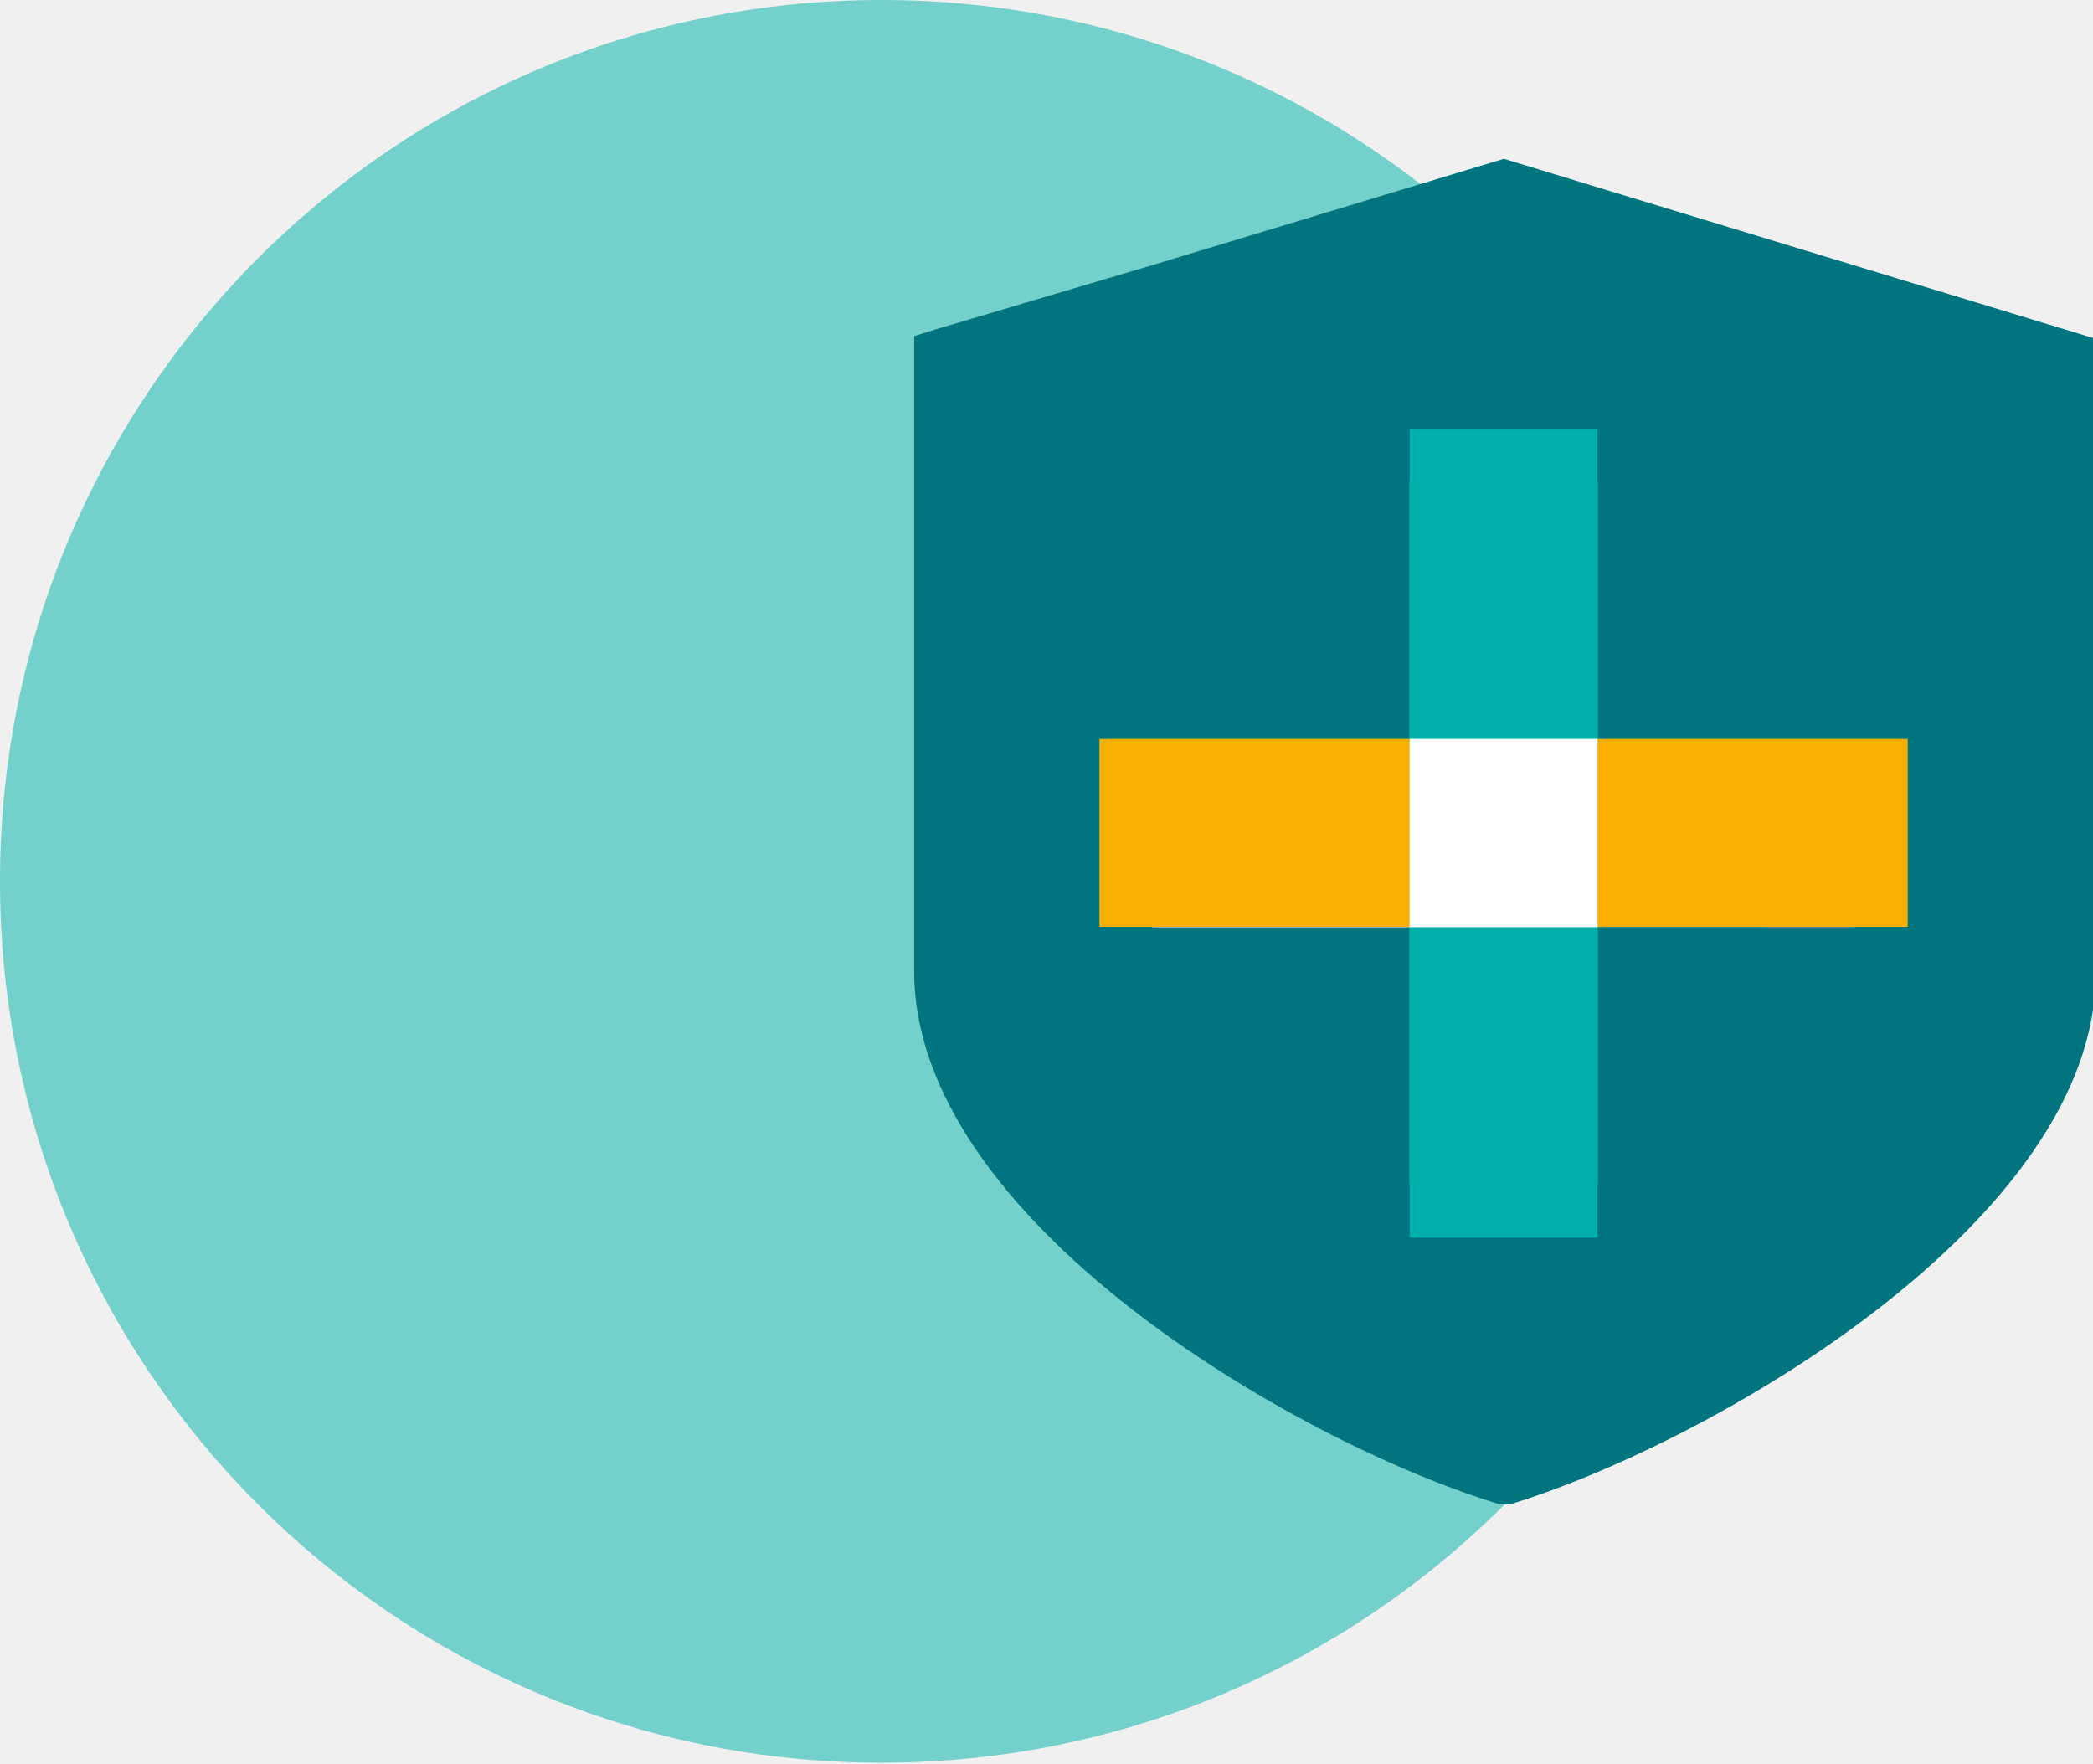
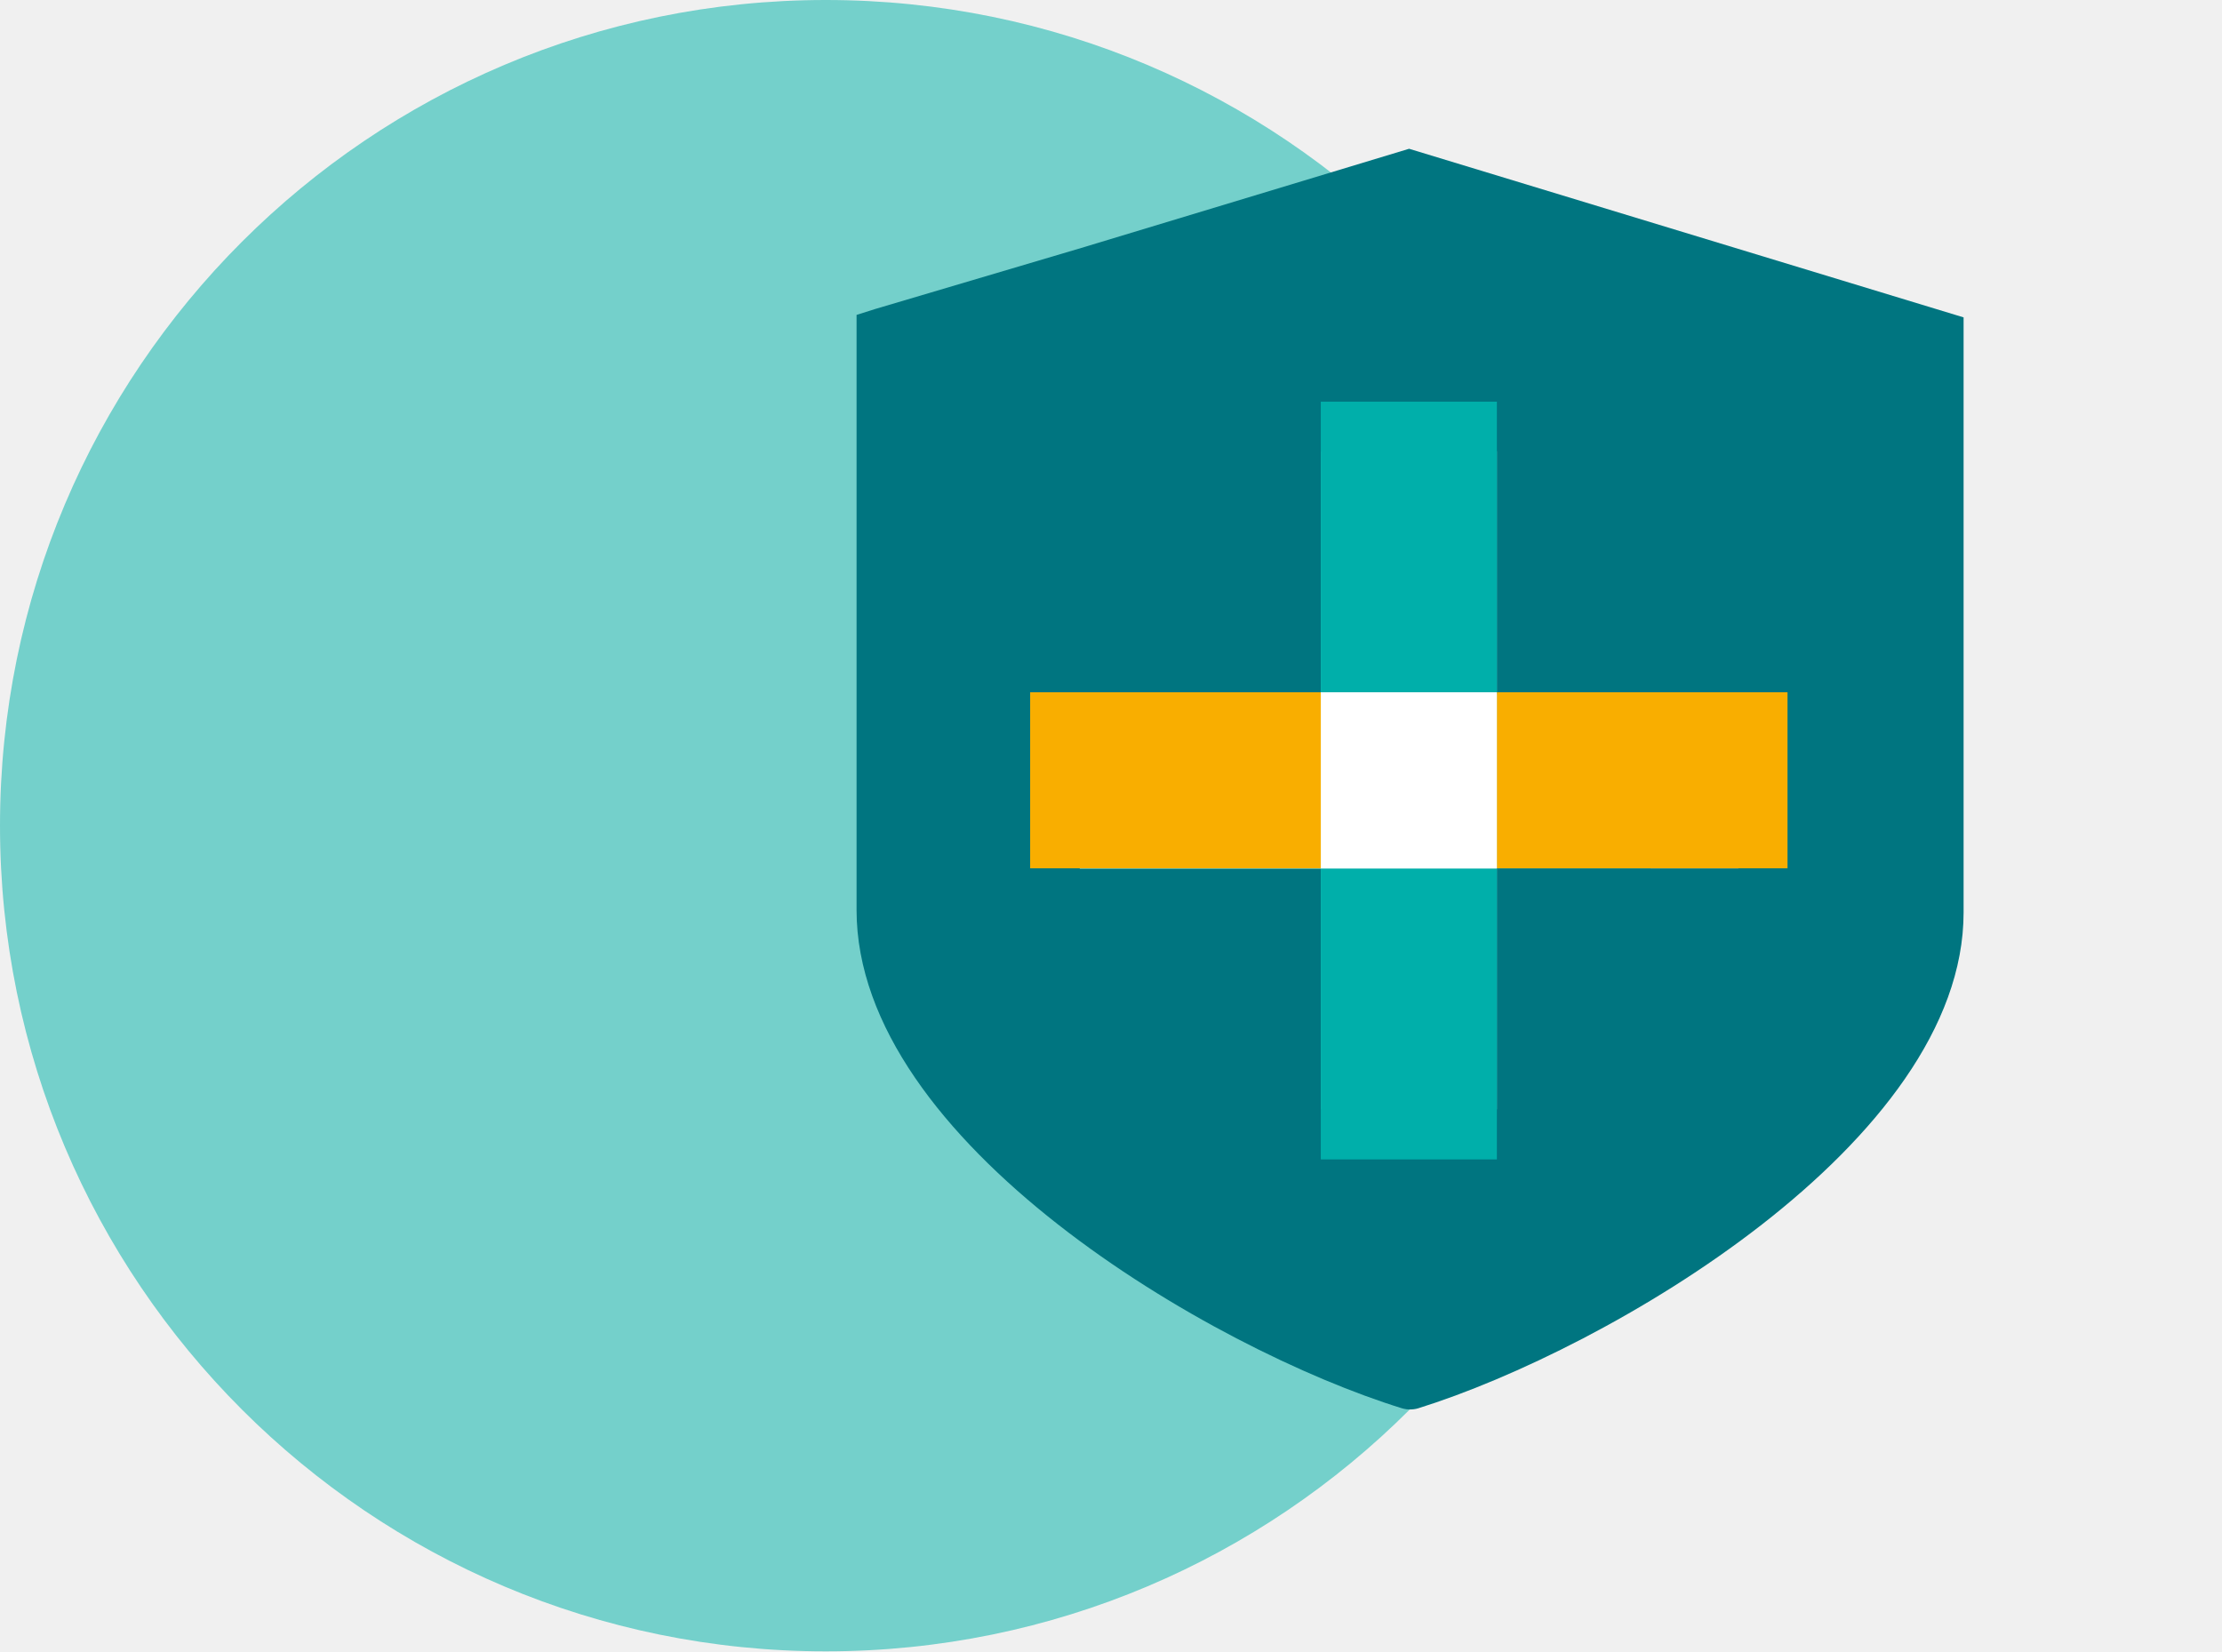
- <svg xmlns="http://www.w3.org/2000/svg" viewBox="0 0 39.54 33.31">
+ <svg xmlns="http://www.w3.org/2000/svg" viewBox="0 0 44.8 33.31">
  <circle cx="16.65" cy="16.65" r="16.65" style="fill:#74d0cb" />
  <path d="M28.41,3,21.8,5,17.65,6.23h0l-.38.12v12c0,4.69,7.15,8.86,11,10.05a.58.58,0,0,0,.32,0c3.82-1.19,11-5.36,11-10v-12Zm6.64,14.51H30.18v4.86H26.63V17.52H21.77V14h4.86V9.1h3.55V14h4.87Z" style="fill:#007580" />
  <rect x="26.63" y="17.52" width="3.55" height="5.86" style="fill:#00afaa" />
  <rect x="26.63" y="8.1" width="3.55" height="5.86" style="fill:#00afaa" />
  <rect x="20.77" y="13.96" width="5.86" height="3.55" style="fill:#f9ae00" />
  <rect x="30.18" y="13.96" width="5.86" height="3.55" style="fill:#f9ae00" />
  <rect x="26.63" y="13.96" width="3.55" height="3.55" style="fill:#fff" />
</svg>
